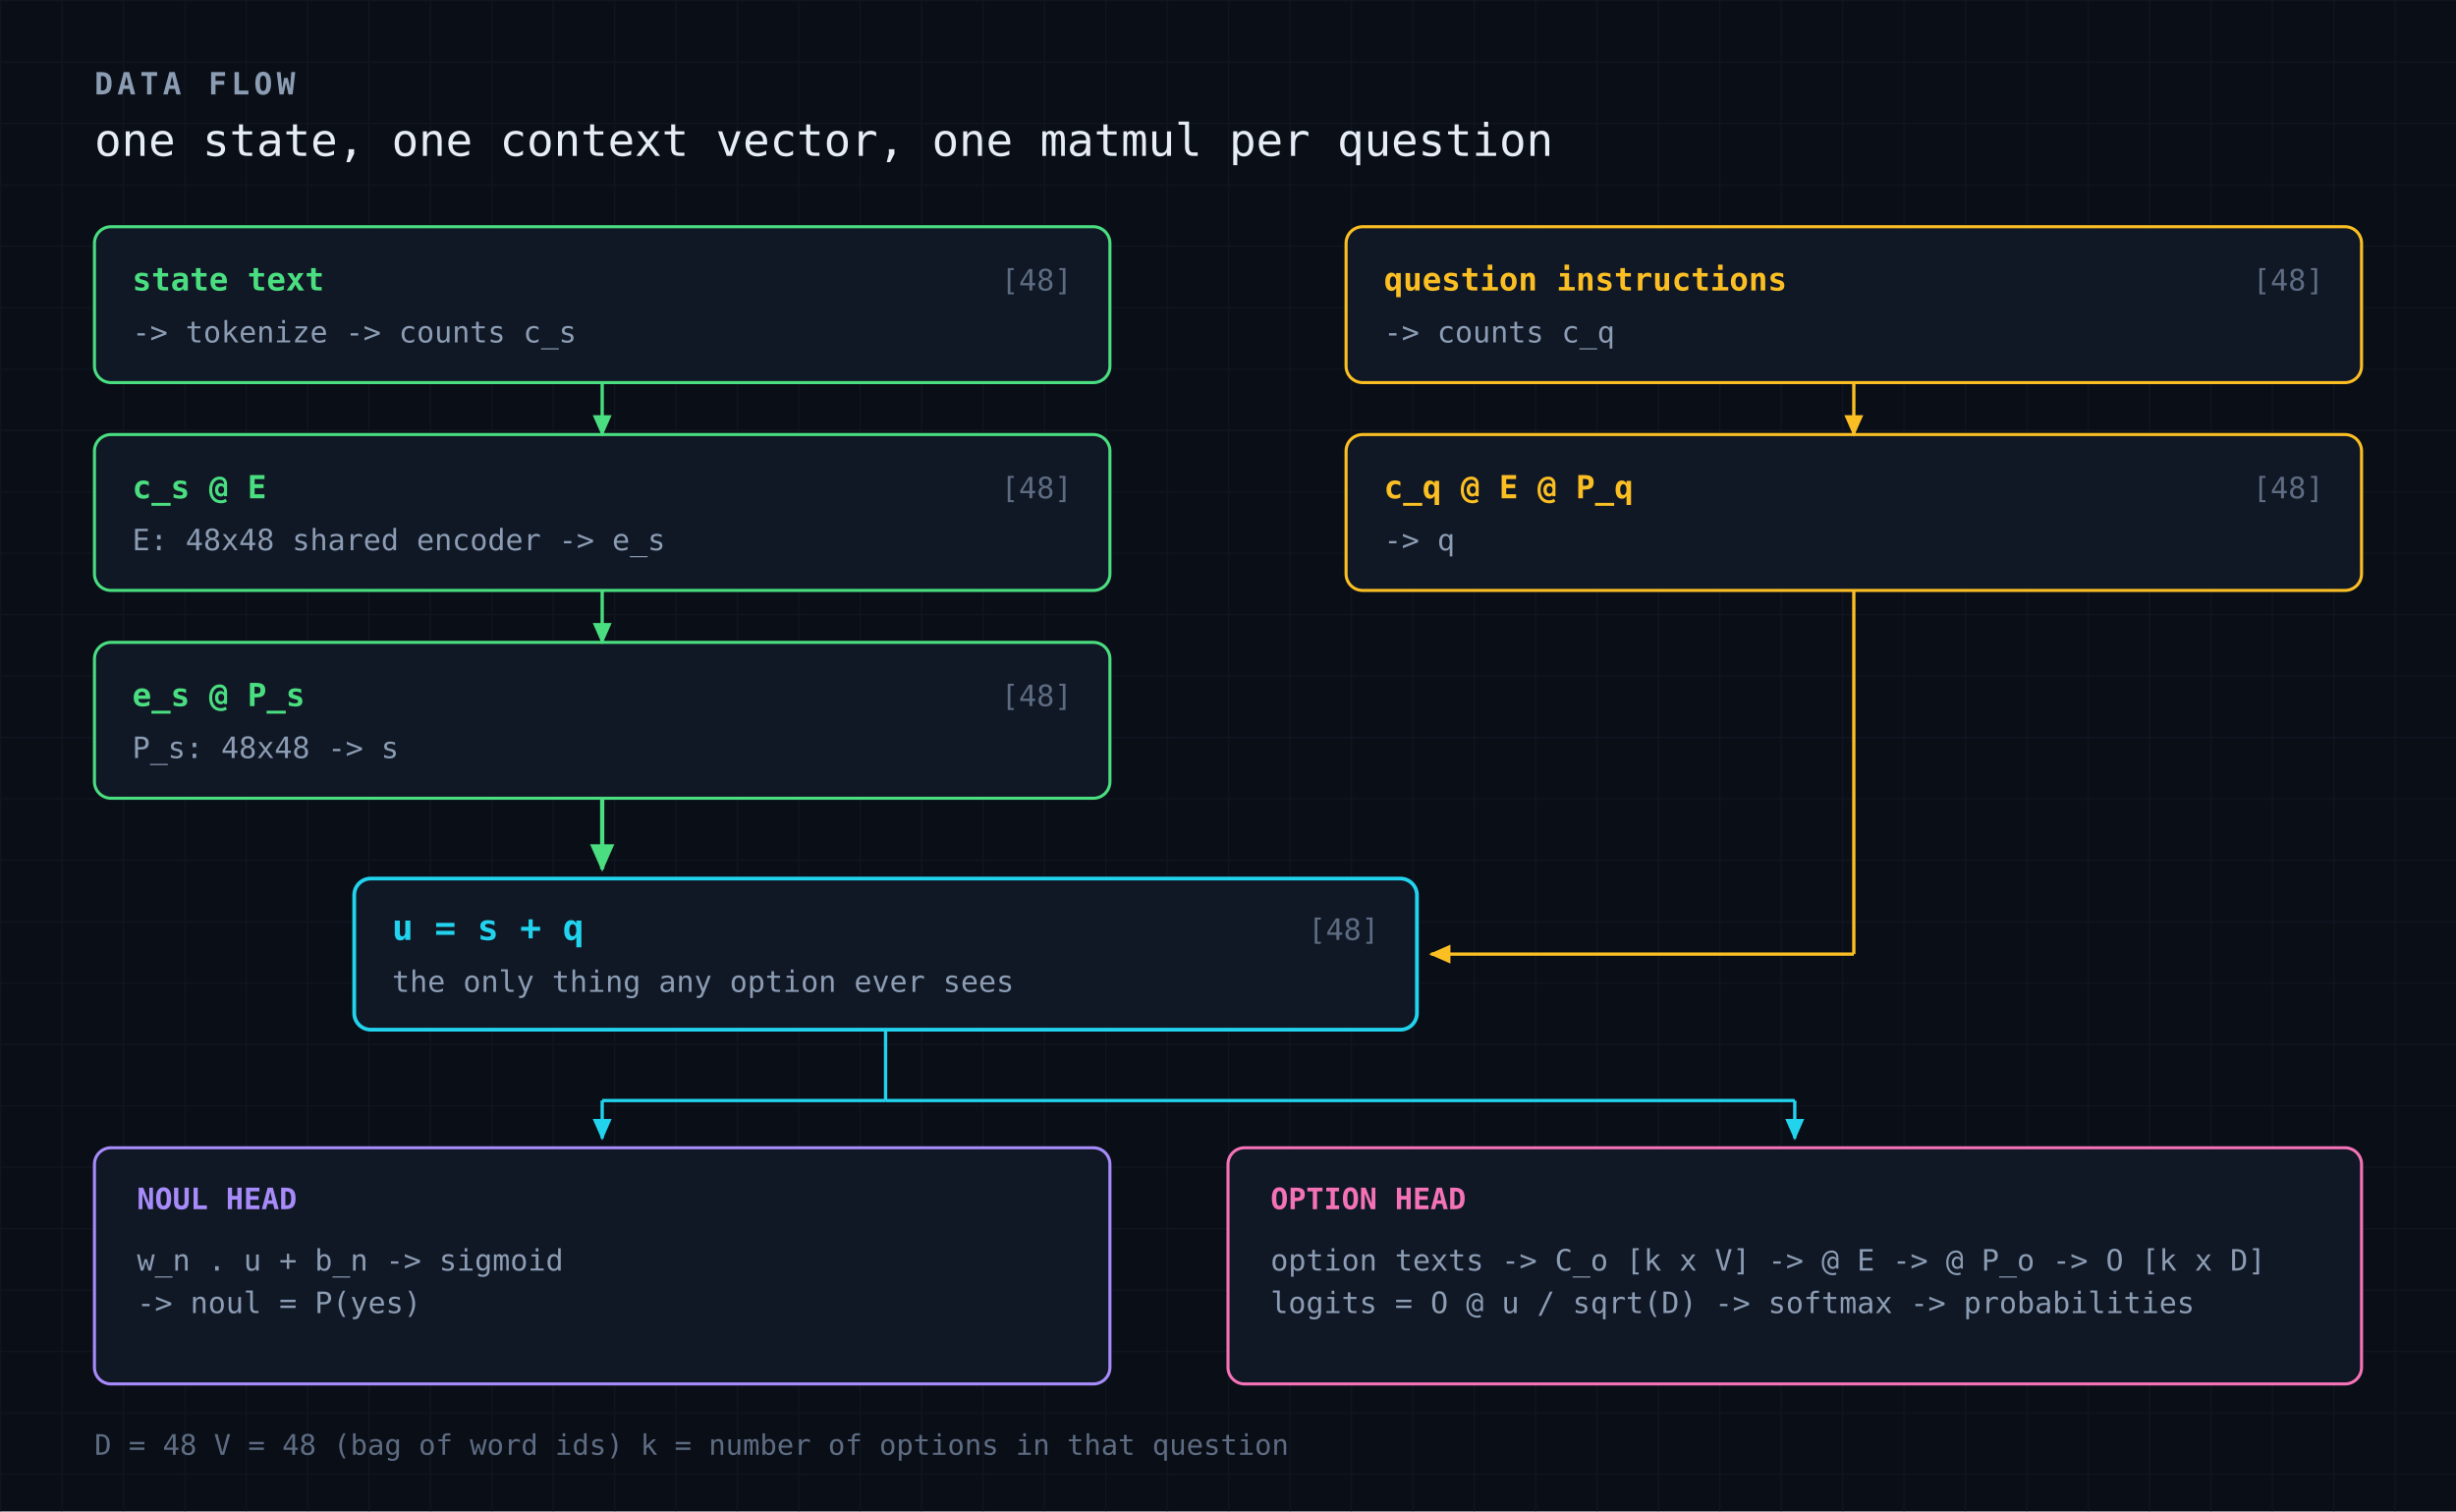
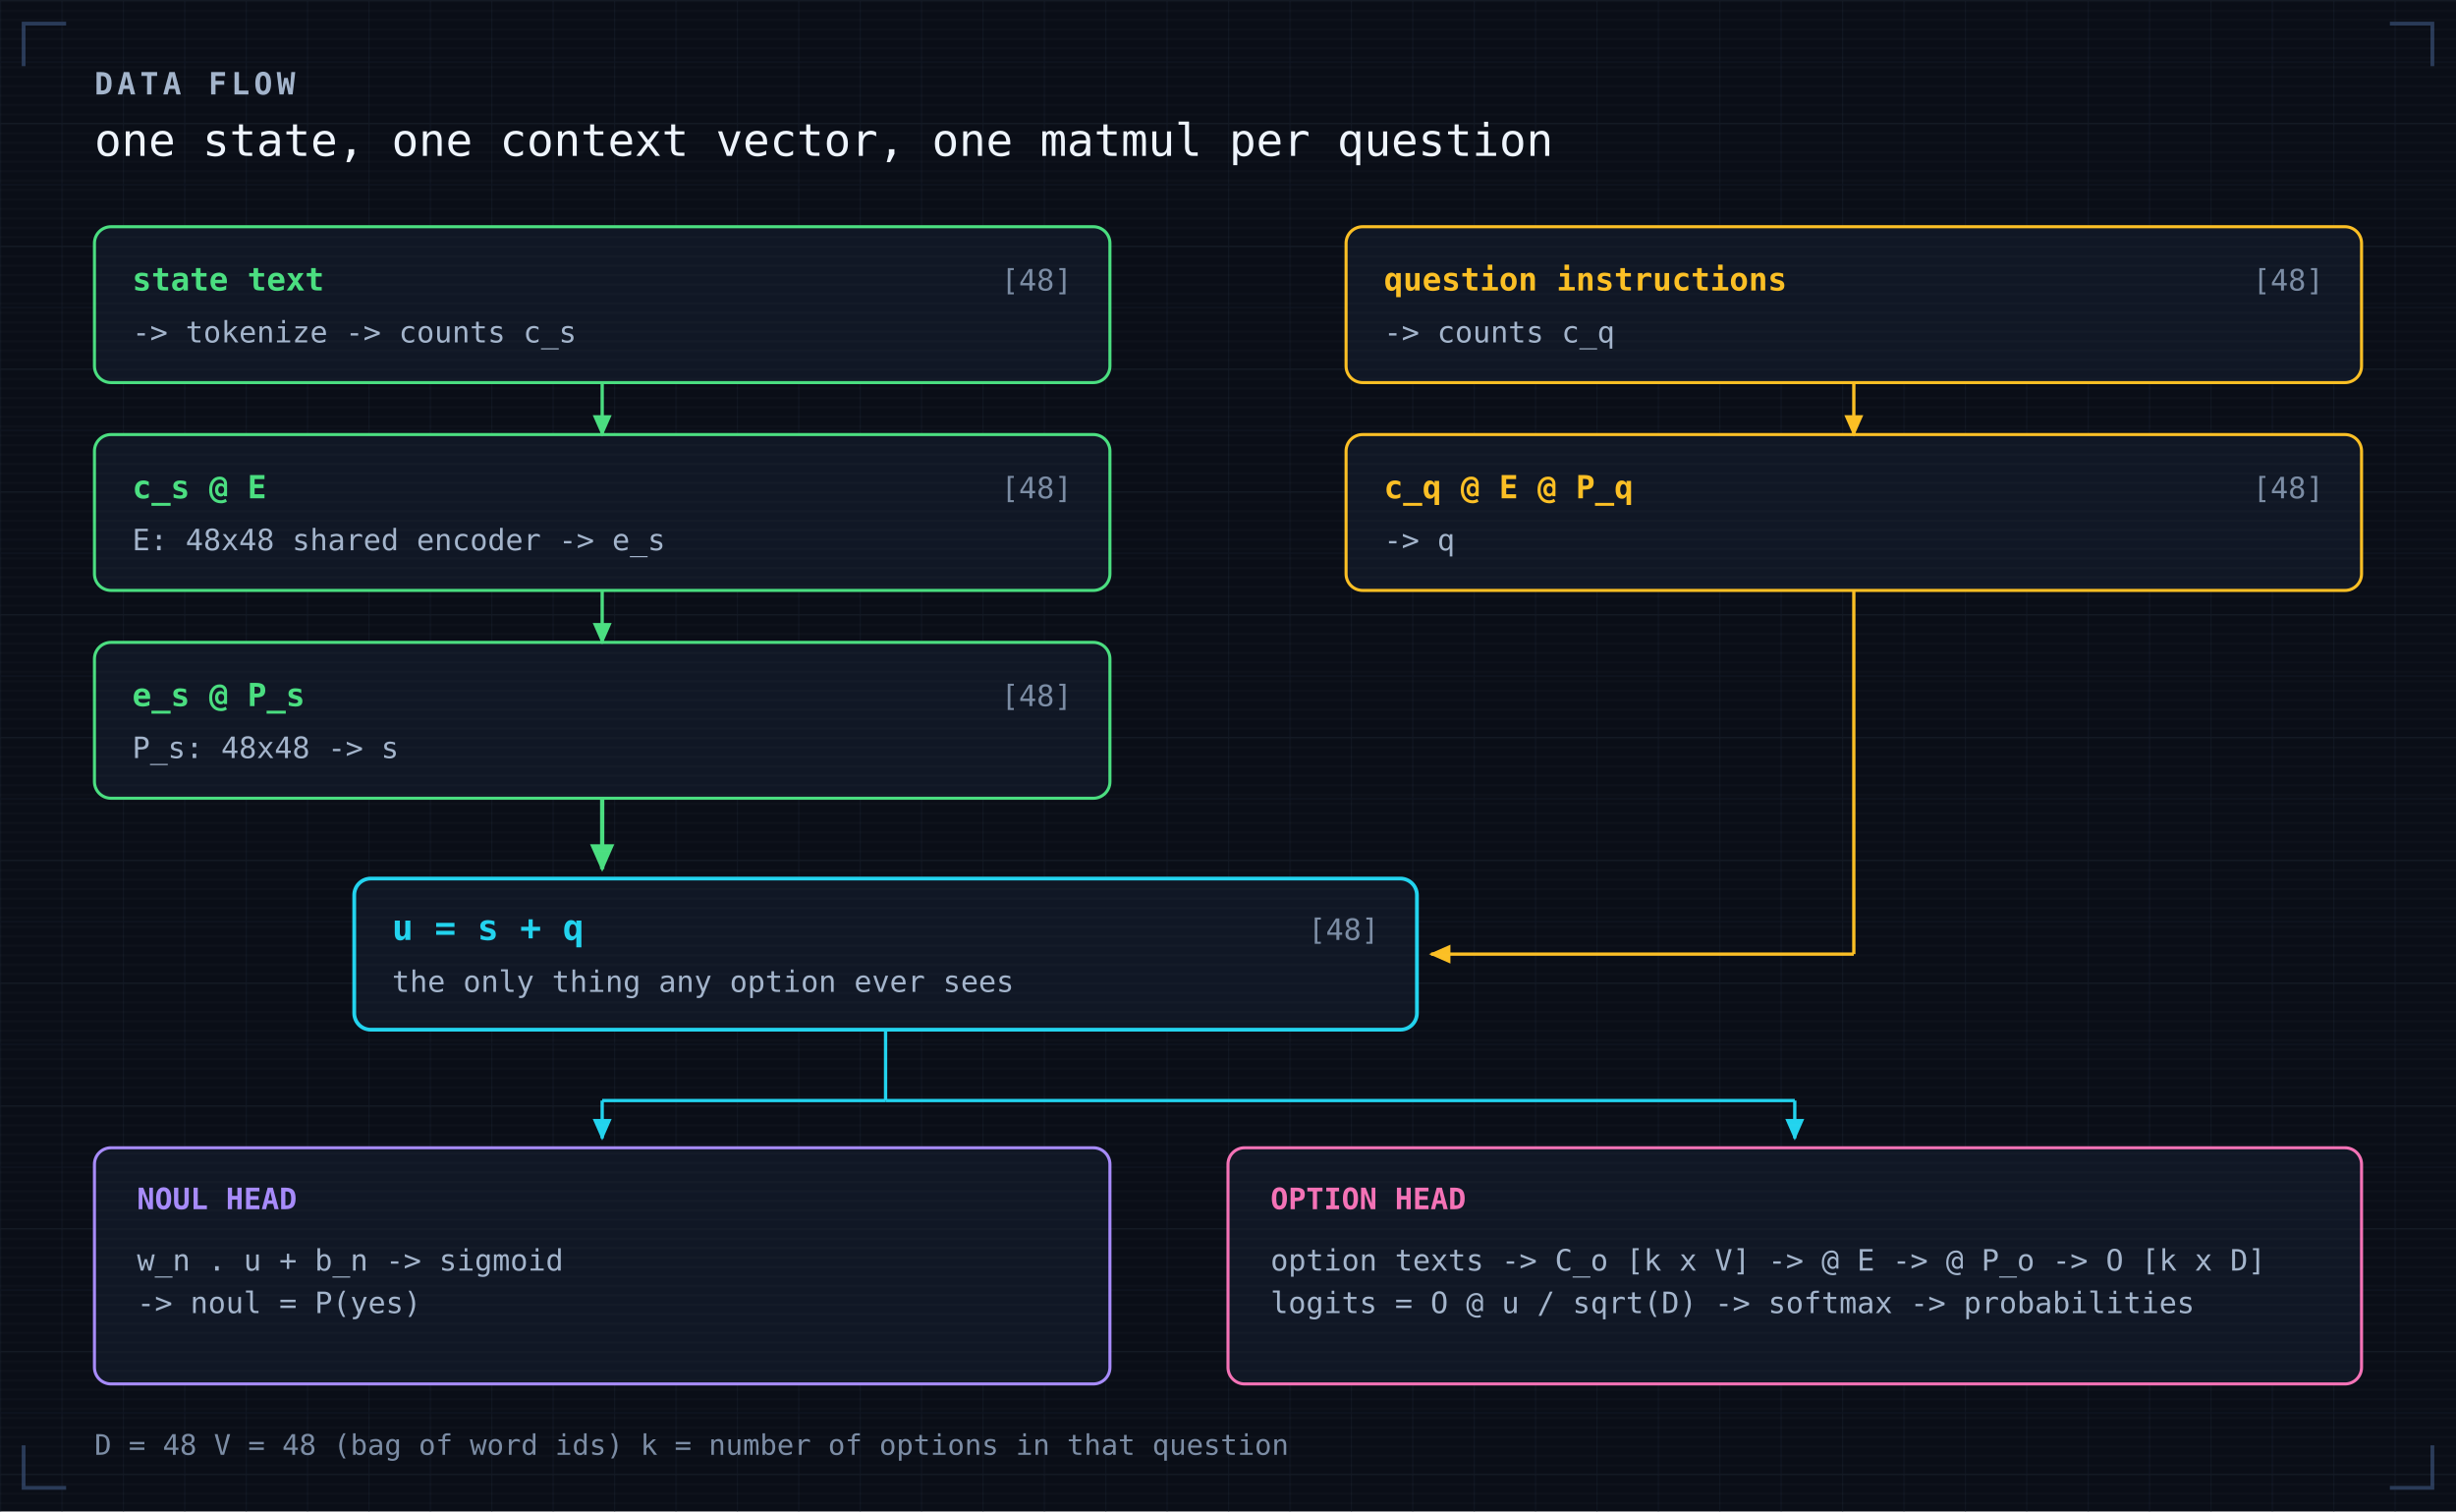
<svg xmlns="http://www.w3.org/2000/svg" viewBox="0 0 1040 640" width="1040" height="640" role="img">
  <defs>
    <pattern id="grid" width="26" height="26" patternUnits="userSpaceOnUse">
      <path d="M 26 0 L 0 0 0 26" fill="none" stroke="#151d2c" stroke-width="1" />
+     </pattern>
+     <pattern id="scan" width="4" height="4" patternUnits="userSpaceOnUse">
+       <rect width="4" height="1" fill="#eef4fc" opacity="0.55" />
    </pattern>
    <filter id="glow" x="-30%" y="-30%" width="160%" height="160%">
      <feGaussianBlur stdDeviation="4" result="b" />
      <feMerge>
        <feMergeNode in="b" />
        <feMergeNode in="SourceGraphic" />
      </feMerge>
    </filter>
    <marker id="ar-22d3ee" viewBox="0 0 10 10" refX="9" refY="5" markerWidth="6.5" markerHeight="6.5" orient="auto-start-reverse">
      <path d="M 0 0.6 L 10 5 L 0 9.4 z" fill="#22d3ee" />
    </marker>
    <marker id="ar-4ade80" viewBox="0 0 10 10" refX="9" refY="5" markerWidth="6.5" markerHeight="6.5" orient="auto-start-reverse">
      <path d="M 0 0.6 L 10 5 L 0 9.4 z" fill="#4ade80" />
    </marker>
    <marker id="ar-fbbf24" viewBox="0 0 10 10" refX="9" refY="5" markerWidth="6.5" markerHeight="6.5" orient="auto-start-reverse">
      <path d="M 0 0.6 L 10 5 L 0 9.4 z" fill="#fbbf24" />
    </marker>
  </defs>
  <rect width="1040" height="640" fill="#0a0e17" />
  <rect width="1040" height="640" fill="url(#grid)" opacity="0.5" />
-   <text x="40.0" y="40.0" font-family="ui-monospace,SFMono-Regular,Menlo,Consolas,'DejaVu Sans Mono','Liberation Mono',monospace" font-size="13" fill="#8b9cb3" text-anchor="start" font-weight="700" letter-spacing="0.14em">DATA FLOW</text>
-   <text x="40.0" y="66.0" font-family="ui-monospace,SFMono-Regular,Menlo,Consolas,'DejaVu Sans Mono','Liberation Mono',monospace" font-size="19" fill="#e6edf7" text-anchor="start" font-weight="400">one state, one context vector, one matmul per question</text>
+   <text x="40.0" y="40.0" font-family="ui-monospace,SFMono-Regular,Menlo,Consolas,'DejaVu Sans Mono','Liberation Mono',monospace" font-size="13" fill="#a3b4cb" text-anchor="start" font-weight="700" letter-spacing="0.14em">DATA FLOW</text>
+   <text x="40.0" y="66.0" font-family="ui-monospace,SFMono-Regular,Menlo,Consolas,'DejaVu Sans Mono','Liberation Mono',monospace" font-size="19" fill="#eef4fc" text-anchor="start" font-weight="400">one state, one context vector, one matmul per question</text>
  <rect x="40.0" y="96.0" width="430.0" height="66.0" rx="7" fill="#101725" stroke="#4ade80" stroke-width="1.3" />
  <text x="56.0" y="123.0" font-family="ui-monospace,SFMono-Regular,Menlo,Consolas,'DejaVu Sans Mono','Liberation Mono',monospace" font-size="13.5" fill="#4ade80" text-anchor="start" font-weight="700">state text</text>
-   <text x="56.0" y="145.0" font-family="ui-monospace,SFMono-Regular,Menlo,Consolas,'DejaVu Sans Mono','Liberation Mono',monospace" font-size="12.5" fill="#8b9cb3" text-anchor="start" font-weight="400">-&gt; tokenize -&gt; counts c_s</text>
-   <text x="454.0" y="123.0" font-family="ui-monospace,SFMono-Regular,Menlo,Consolas,'DejaVu Sans Mono','Liberation Mono',monospace" font-size="12.5" fill="#5d6c82" text-anchor="end" font-weight="400">[48]</text>
+   <text x="56.0" y="145.0" font-family="ui-monospace,SFMono-Regular,Menlo,Consolas,'DejaVu Sans Mono','Liberation Mono',monospace" font-size="12.5" fill="#a3b4cb" text-anchor="start" font-weight="400">-&gt; tokenize -&gt; counts c_s</text>
+   <text x="454.0" y="123.0" font-family="ui-monospace,SFMono-Regular,Menlo,Consolas,'DejaVu Sans Mono','Liberation Mono',monospace" font-size="12.5" fill="#7b8ca4" text-anchor="end" font-weight="400">[48]</text>
  <rect x="40.0" y="184.0" width="430.0" height="66.0" rx="7" fill="#101725" stroke="#4ade80" stroke-width="1.3" />
  <text x="56.0" y="211.0" font-family="ui-monospace,SFMono-Regular,Menlo,Consolas,'DejaVu Sans Mono','Liberation Mono',monospace" font-size="13.5" fill="#4ade80" text-anchor="start" font-weight="700">c_s @ E</text>
-   <text x="56.0" y="233.0" font-family="ui-monospace,SFMono-Regular,Menlo,Consolas,'DejaVu Sans Mono','Liberation Mono',monospace" font-size="12.5" fill="#8b9cb3" text-anchor="start" font-weight="400">E: 48x48 shared encoder  -&gt;  e_s</text>
-   <text x="454.0" y="211.0" font-family="ui-monospace,SFMono-Regular,Menlo,Consolas,'DejaVu Sans Mono','Liberation Mono',monospace" font-size="12.5" fill="#5d6c82" text-anchor="end" font-weight="400">[48]</text>
+   <text x="56.0" y="233.0" font-family="ui-monospace,SFMono-Regular,Menlo,Consolas,'DejaVu Sans Mono','Liberation Mono',monospace" font-size="12.5" fill="#a3b4cb" text-anchor="start" font-weight="400">E: 48x48 shared encoder  -&gt;  e_s</text>
+   <text x="454.0" y="211.0" font-family="ui-monospace,SFMono-Regular,Menlo,Consolas,'DejaVu Sans Mono','Liberation Mono',monospace" font-size="12.5" fill="#7b8ca4" text-anchor="end" font-weight="400">[48]</text>
  <rect x="40.0" y="272.0" width="430.0" height="66.0" rx="7" fill="#101725" stroke="#4ade80" stroke-width="1.3" />
  <text x="56.0" y="299.0" font-family="ui-monospace,SFMono-Regular,Menlo,Consolas,'DejaVu Sans Mono','Liberation Mono',monospace" font-size="13.5" fill="#4ade80" text-anchor="start" font-weight="700">e_s @ P_s</text>
-   <text x="56.0" y="321.0" font-family="ui-monospace,SFMono-Regular,Menlo,Consolas,'DejaVu Sans Mono','Liberation Mono',monospace" font-size="12.5" fill="#8b9cb3" text-anchor="start" font-weight="400">P_s: 48x48  -&gt;  s</text>
-   <text x="454.0" y="299.0" font-family="ui-monospace,SFMono-Regular,Menlo,Consolas,'DejaVu Sans Mono','Liberation Mono',monospace" font-size="12.5" fill="#5d6c82" text-anchor="end" font-weight="400">[48]</text>
+   <text x="56.0" y="321.0" font-family="ui-monospace,SFMono-Regular,Menlo,Consolas,'DejaVu Sans Mono','Liberation Mono',monospace" font-size="12.5" fill="#a3b4cb" text-anchor="start" font-weight="400">P_s: 48x48  -&gt;  s</text>
+   <text x="454.0" y="299.0" font-family="ui-monospace,SFMono-Regular,Menlo,Consolas,'DejaVu Sans Mono','Liberation Mono',monospace" font-size="12.5" fill="#7b8ca4" text-anchor="end" font-weight="400">[48]</text>
  <line x1="255.0" y1="162.0" x2="255.0" y2="184.0" stroke="#4ade80" stroke-width="1.4" marker-end="url(#ar-4ade80)" />
  <line x1="255.0" y1="250.0" x2="255.0" y2="272.0" stroke="#4ade80" stroke-width="1.4" marker-end="url(#ar-4ade80)" />
  <rect x="570.0" y="96.0" width="430.0" height="66.0" rx="7" fill="#101725" stroke="#fbbf24" stroke-width="1.3" />
  <text x="586.0" y="123.0" font-family="ui-monospace,SFMono-Regular,Menlo,Consolas,'DejaVu Sans Mono','Liberation Mono',monospace" font-size="13.5" fill="#fbbf24" text-anchor="start" font-weight="700">question instructions</text>
-   <text x="586.0" y="145.0" font-family="ui-monospace,SFMono-Regular,Menlo,Consolas,'DejaVu Sans Mono','Liberation Mono',monospace" font-size="12.5" fill="#8b9cb3" text-anchor="start" font-weight="400">-&gt; counts c_q</text>
-   <text x="984.0" y="123.0" font-family="ui-monospace,SFMono-Regular,Menlo,Consolas,'DejaVu Sans Mono','Liberation Mono',monospace" font-size="12.5" fill="#5d6c82" text-anchor="end" font-weight="400">[48]</text>
+   <text x="586.0" y="145.0" font-family="ui-monospace,SFMono-Regular,Menlo,Consolas,'DejaVu Sans Mono','Liberation Mono',monospace" font-size="12.5" fill="#a3b4cb" text-anchor="start" font-weight="400">-&gt; counts c_q</text>
+   <text x="984.0" y="123.0" font-family="ui-monospace,SFMono-Regular,Menlo,Consolas,'DejaVu Sans Mono','Liberation Mono',monospace" font-size="12.5" fill="#7b8ca4" text-anchor="end" font-weight="400">[48]</text>
  <rect x="570.0" y="184.0" width="430.0" height="66.0" rx="7" fill="#101725" stroke="#fbbf24" stroke-width="1.3" />
  <text x="586.0" y="211.0" font-family="ui-monospace,SFMono-Regular,Menlo,Consolas,'DejaVu Sans Mono','Liberation Mono',monospace" font-size="13.5" fill="#fbbf24" text-anchor="start" font-weight="700">c_q @ E @ P_q</text>
-   <text x="586.0" y="233.0" font-family="ui-monospace,SFMono-Regular,Menlo,Consolas,'DejaVu Sans Mono','Liberation Mono',monospace" font-size="12.5" fill="#8b9cb3" text-anchor="start" font-weight="400">-&gt; q</text>
-   <text x="984.0" y="211.0" font-family="ui-monospace,SFMono-Regular,Menlo,Consolas,'DejaVu Sans Mono','Liberation Mono',monospace" font-size="12.5" fill="#5d6c82" text-anchor="end" font-weight="400">[48]</text>
+   <text x="586.0" y="233.0" font-family="ui-monospace,SFMono-Regular,Menlo,Consolas,'DejaVu Sans Mono','Liberation Mono',monospace" font-size="12.5" fill="#a3b4cb" text-anchor="start" font-weight="400">-&gt; q</text>
+   <text x="984.0" y="211.0" font-family="ui-monospace,SFMono-Regular,Menlo,Consolas,'DejaVu Sans Mono','Liberation Mono',monospace" font-size="12.5" fill="#7b8ca4" text-anchor="end" font-weight="400">[48]</text>
  <line x1="785.0" y1="162.0" x2="785.0" y2="184.0" stroke="#fbbf24" stroke-width="1.4" marker-end="url(#ar-fbbf24)" />
  <rect x="150.0" y="372.0" width="450.0" height="64.0" rx="7" fill="#101725" stroke="#22d3ee" stroke-width="1.6" />
  <text x="166.0" y="398.0" font-family="ui-monospace,SFMono-Regular,Menlo,Consolas,'DejaVu Sans Mono','Liberation Mono',monospace" font-size="15" fill="#22d3ee" text-anchor="start" font-weight="700">u = s + q</text>
-   <text x="166.0" y="420.0" font-family="ui-monospace,SFMono-Regular,Menlo,Consolas,'DejaVu Sans Mono','Liberation Mono',monospace" font-size="12.5" fill="#8b9cb3" text-anchor="start" font-weight="400">the only thing any option ever sees</text>
-   <text x="584.0" y="398.0" font-family="ui-monospace,SFMono-Regular,Menlo,Consolas,'DejaVu Sans Mono','Liberation Mono',monospace" font-size="12.5" fill="#5d6c82" text-anchor="end" font-weight="400">[48]</text>
+   <text x="166.0" y="420.0" font-family="ui-monospace,SFMono-Regular,Menlo,Consolas,'DejaVu Sans Mono','Liberation Mono',monospace" font-size="12.5" fill="#a3b4cb" text-anchor="start" font-weight="400">the only thing any option ever sees</text>
+   <text x="584.0" y="398.0" font-family="ui-monospace,SFMono-Regular,Menlo,Consolas,'DejaVu Sans Mono','Liberation Mono',monospace" font-size="12.5" fill="#7b8ca4" text-anchor="end" font-weight="400">[48]</text>
  <line x1="255.0" y1="338.0" x2="255.0" y2="368.0" stroke="#4ade80" stroke-width="1.8" marker-end="url(#ar-4ade80)" />
  <line x1="785.0" y1="250.0" x2="785.0" y2="404.0" stroke="#fbbf24" stroke-width="1.4" />
  <line x1="785.0" y1="404.0" x2="606.0" y2="404.0" stroke="#fbbf24" stroke-width="1.4" marker-end="url(#ar-fbbf24)" />
  <line x1="375.0" y1="436.0" x2="375.0" y2="466.0" stroke="#22d3ee" stroke-width="1.4" />
  <line x1="375.0" y1="466.0" x2="255.0" y2="466.0" stroke="#22d3ee" stroke-width="1.4" />
  <line x1="255.0" y1="466.0" x2="255.0" y2="482.0" stroke="#22d3ee" stroke-width="1.4" marker-end="url(#ar-22d3ee)" />
  <line x1="375.0" y1="466.0" x2="760.0" y2="466.0" stroke="#22d3ee" stroke-width="1.4" />
  <line x1="760.0" y1="466.0" x2="760.0" y2="482.0" stroke="#22d3ee" stroke-width="1.4" marker-end="url(#ar-22d3ee)" />
  <rect x="40.0" y="486.0" width="430.0" height="100.0" rx="7" fill="#101725" stroke="#a78bfa" stroke-width="1.3" />
  <text x="58.0" y="512.0" font-family="ui-monospace,SFMono-Regular,Menlo,Consolas,'DejaVu Sans Mono','Liberation Mono',monospace" font-size="12.5" fill="#a78bfa" text-anchor="start" font-weight="700">NOUL HEAD</text>
-   <text x="58.0" y="538.0" font-family="ui-monospace,SFMono-Regular,Menlo,Consolas,'DejaVu Sans Mono','Liberation Mono',monospace" font-size="12.5" fill="#8b9cb3" text-anchor="start" font-weight="400">w_n . u + b_n  -&gt;  sigmoid</text>
-   <text x="58.0" y="556.0" font-family="ui-monospace,SFMono-Regular,Menlo,Consolas,'DejaVu Sans Mono','Liberation Mono',monospace" font-size="12.5" fill="#8b9cb3" text-anchor="start" font-weight="400">-&gt;  noul = P(yes)</text>
+   <text x="58.0" y="538.0" font-family="ui-monospace,SFMono-Regular,Menlo,Consolas,'DejaVu Sans Mono','Liberation Mono',monospace" font-size="12.5" fill="#a3b4cb" text-anchor="start" font-weight="400">w_n . u + b_n  -&gt;  sigmoid</text>
+   <text x="58.0" y="556.0" font-family="ui-monospace,SFMono-Regular,Menlo,Consolas,'DejaVu Sans Mono','Liberation Mono',monospace" font-size="12.5" fill="#a3b4cb" text-anchor="start" font-weight="400">-&gt;  noul = P(yes)</text>
  <rect x="520.0" y="486.0" width="480.0" height="100.0" rx="7" fill="#101725" stroke="#f472b6" stroke-width="1.3" />
  <text x="538.0" y="512.0" font-family="ui-monospace,SFMono-Regular,Menlo,Consolas,'DejaVu Sans Mono','Liberation Mono',monospace" font-size="12.5" fill="#f472b6" text-anchor="start" font-weight="700">OPTION HEAD</text>
-   <text x="538.0" y="538.0" font-family="ui-monospace,SFMono-Regular,Menlo,Consolas,'DejaVu Sans Mono','Liberation Mono',monospace" font-size="12.5" fill="#8b9cb3" text-anchor="start" font-weight="400">option texts -&gt; C_o [k x V] -&gt; @ E -&gt; @ P_o -&gt; O [k x D]</text>
-   <text x="538.0" y="556.0" font-family="ui-monospace,SFMono-Regular,Menlo,Consolas,'DejaVu Sans Mono','Liberation Mono',monospace" font-size="12.5" fill="#8b9cb3" text-anchor="start" font-weight="400">logits = O @ u / sqrt(D)  -&gt;  softmax -&gt; probabilities</text>
-   <text x="40.0" y="616.0" font-family="ui-monospace,SFMono-Regular,Menlo,Consolas,'DejaVu Sans Mono','Liberation Mono',monospace" font-size="12" fill="#5d6c82" text-anchor="start" font-weight="400">D = 48   V = 48 (bag of word ids)   k = number of options in that question</text>
+   <text x="538.0" y="538.0" font-family="ui-monospace,SFMono-Regular,Menlo,Consolas,'DejaVu Sans Mono','Liberation Mono',monospace" font-size="12.5" fill="#a3b4cb" text-anchor="start" font-weight="400">option texts -&gt; C_o [k x V] -&gt; @ E -&gt; @ P_o -&gt; O [k x D]</text>
+   <text x="538.0" y="556.0" font-family="ui-monospace,SFMono-Regular,Menlo,Consolas,'DejaVu Sans Mono','Liberation Mono',monospace" font-size="12.5" fill="#a3b4cb" text-anchor="start" font-weight="400">logits = O @ u / sqrt(D)  -&gt;  softmax -&gt; probabilities</text>
+   <text x="40.0" y="616.0" font-family="ui-monospace,SFMono-Regular,Menlo,Consolas,'DejaVu Sans Mono','Liberation Mono',monospace" font-size="12" fill="#7b8ca4" text-anchor="start" font-weight="400">D = 48   V = 48 (bag of word ids)   k = number of options in that question</text>
+   <path d="M 10.0 28.0 L 10.0 10.0 L 28.0 10.0" fill="none" stroke="#2a3b58" stroke-width="1.6" />
+   <path d="M 10.0 612.0 L 10.0 630.0 L 28.0 630.0" fill="none" stroke="#2a3b58" stroke-width="1.6" />
+   <path d="M 1030.0 28.0 L 1030.0 10.0 L 1012.0 10.0" fill="none" stroke="#2a3b58" stroke-width="1.6" />
+   <path d="M 1030.0 612.0 L 1030.0 630.0 L 1012.0 630.0" fill="none" stroke="#2a3b58" stroke-width="1.6" />
+   <rect x="0.0" y="0.0" width="1040.0" height="640.0" fill="url(#scan)" opacity="0.03" />
</svg>
